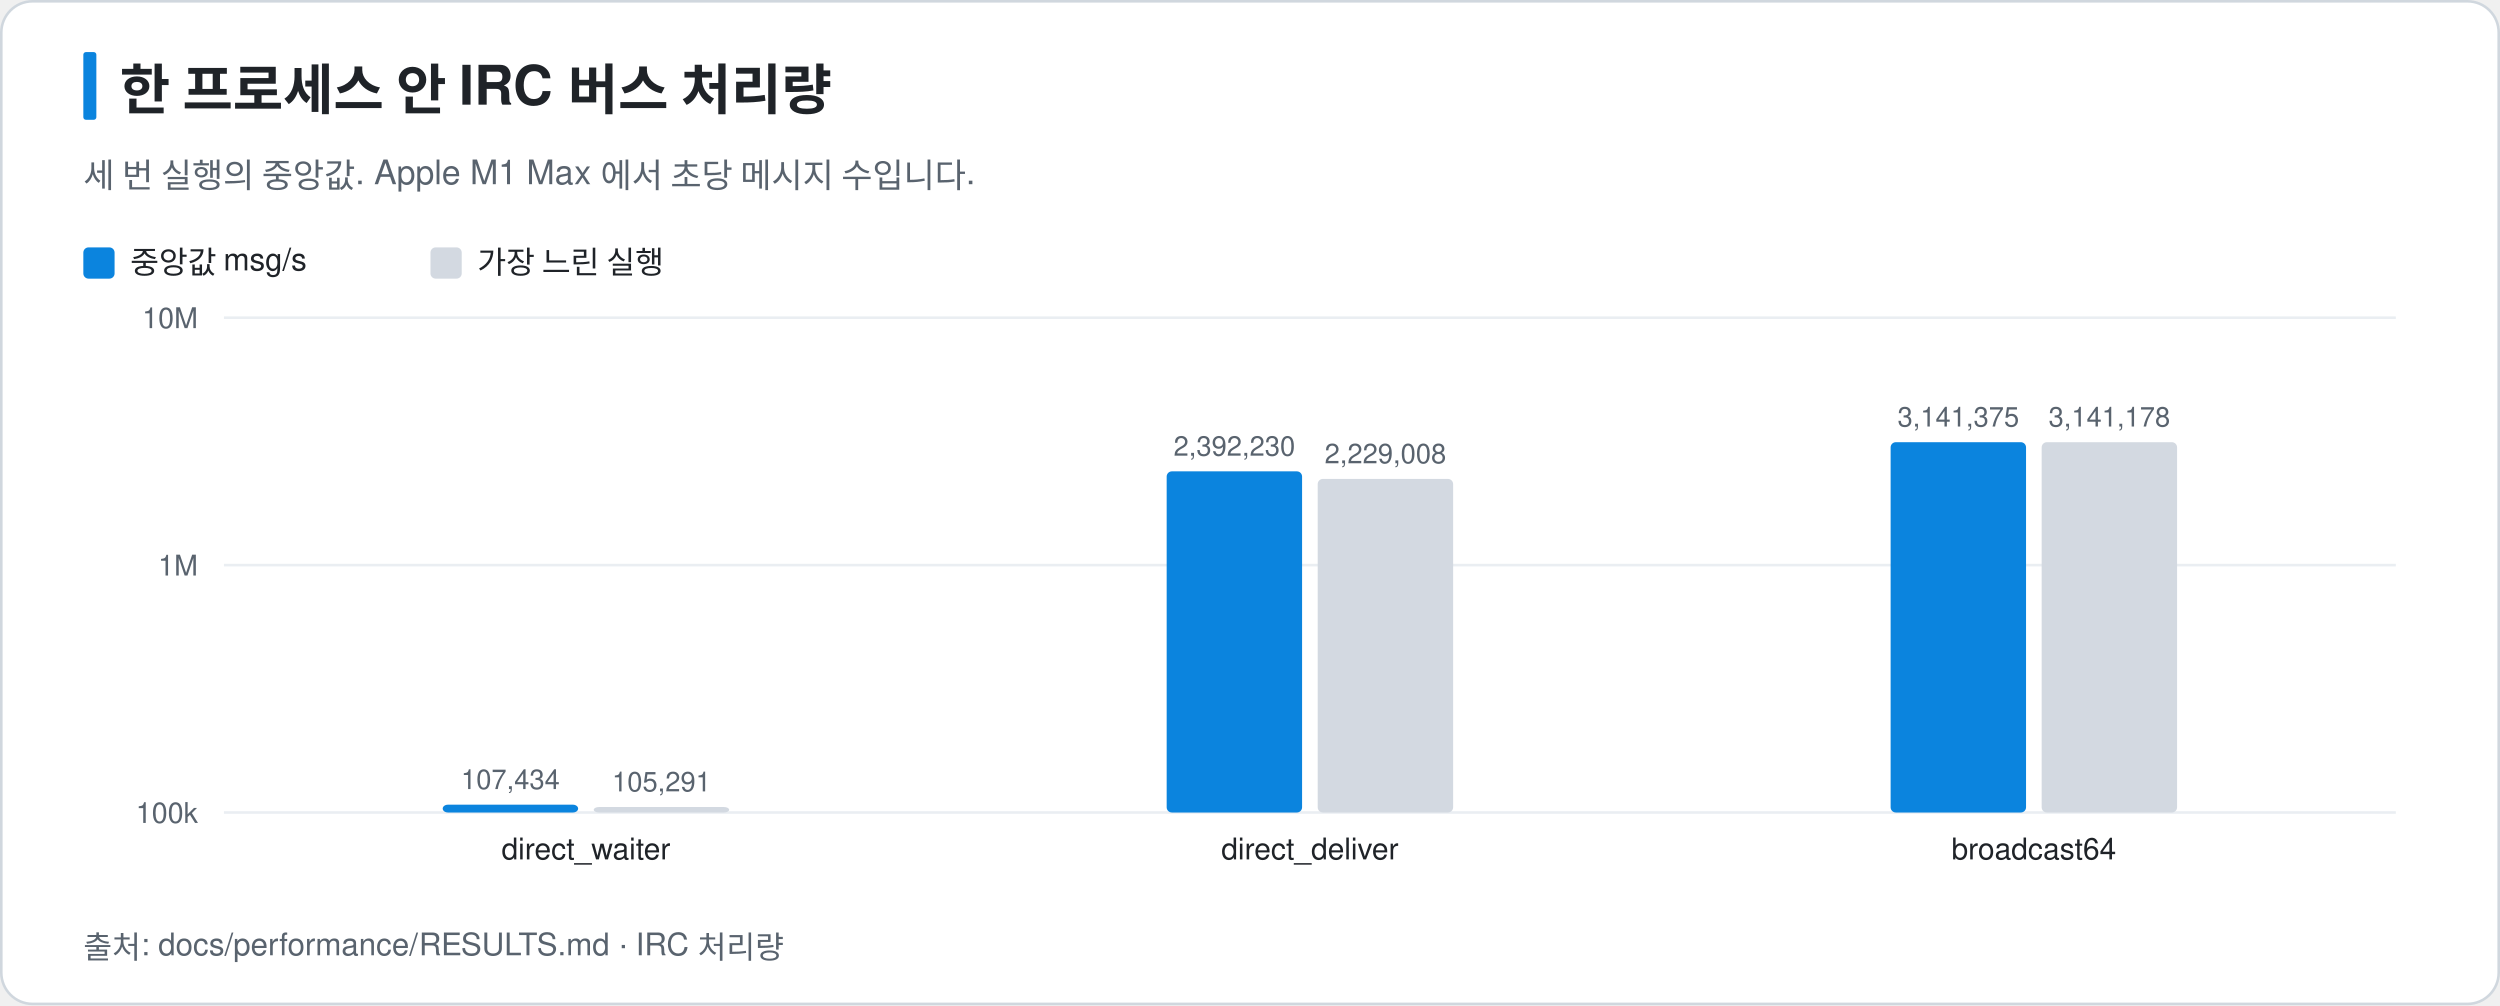
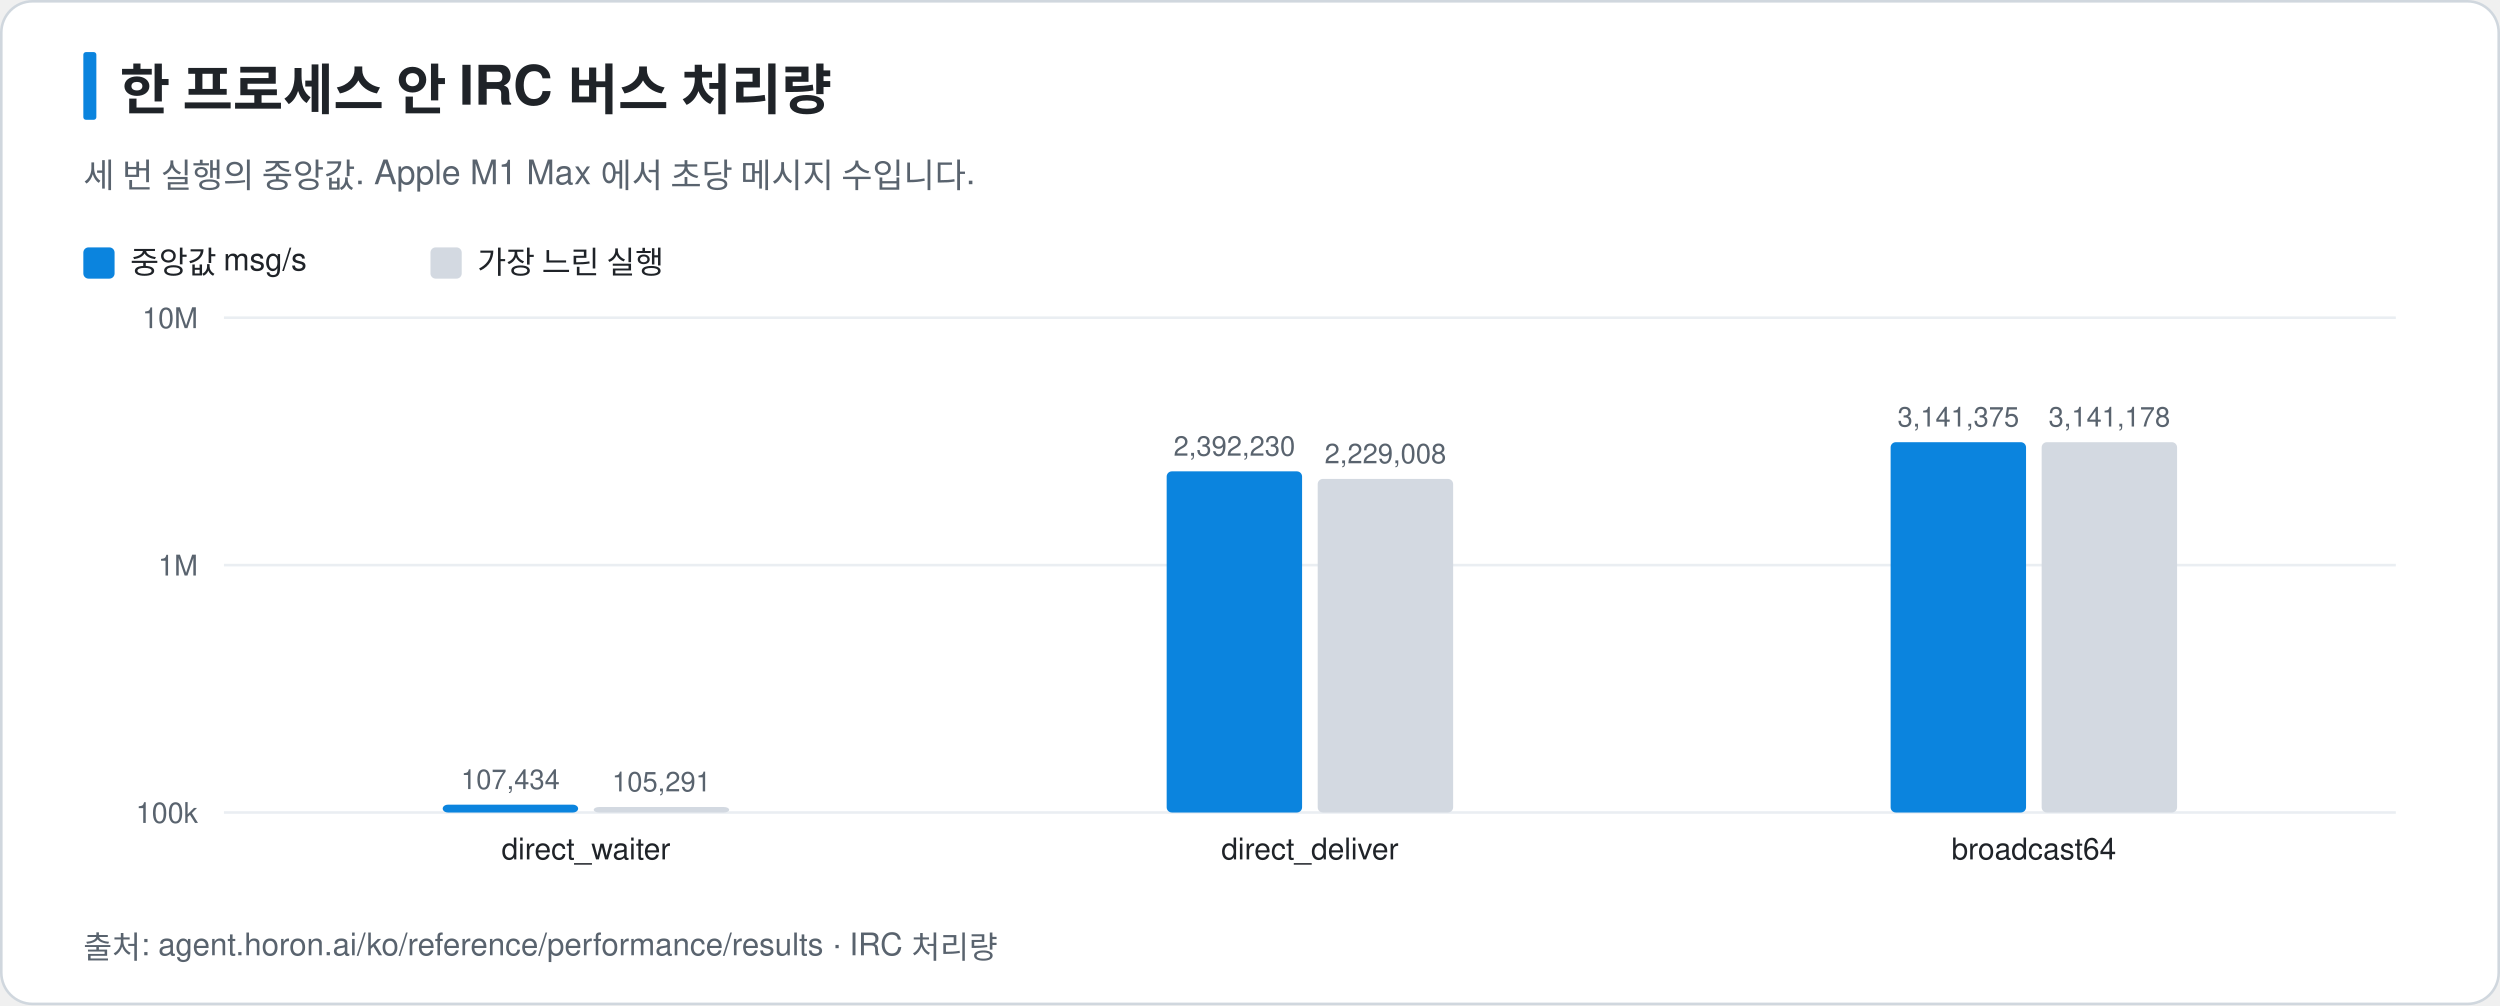
<svg xmlns="http://www.w3.org/2000/svg" width="960" height="386" viewBox="0 0 960 386" font-family="-apple-system, BlinkMacSystemFont, 'Segoe UI', 'Noto Sans KR', 'Apple SD Gothic Neo', Helvetica, Arial, sans-serif" role="img">
  <rect x="0.5" y="0.5" width="959" height="385" rx="12" fill="#ffffff" stroke="#d0d7de" />
  <rect x="32" y="20" width="5" height="26" rx="1" fill="#0b84de" />
  <text x="46.0" y="42.0" font-size="21" fill="#1f2328" text-anchor="start" font-weight="bold">한 프로세스 안 IRC 버스 처리량</text>
  <text x="32.0" y="72.0" font-size="13" fill="#59636e" text-anchor="start" font-weight="normal">세 번 실행의 중앙값. Apple M1 Max 에서 초당 메시지 수입니다.</text>
  <rect x="32.0" y="95.0" width="12" height="12" rx="2" fill="#0b84de" />
  <text x="50.0" y="105.0" font-size="12" fill="#1f2328" text-anchor="start" font-weight="normal">중앙값 msg/s</text>
  <rect x="165.3" y="95.0" width="12" height="12" rx="2" fill="#d3d9e1" />
  <text x="183.3" y="105.0" font-size="12" fill="#1f2328" text-anchor="start" font-weight="normal">가장 느린 실행</text>
  <line x1="86.0" y1="312.0" x2="920.0" y2="312.0" stroke="#eaeef2" />
  <text x="76.0" y="316.0" font-size="11" fill="#59636e" text-anchor="end" font-weight="normal">100k</text>
  <line x1="86.0" y1="217.0" x2="920.0" y2="217.0" stroke="#eaeef2" />
  <text x="76.0" y="221.0" font-size="11" fill="#59636e" text-anchor="end" font-weight="normal">1M</text>
  <line x1="86.0" y1="122.0" x2="920.0" y2="122.0" stroke="#eaeef2" />
  <text x="76.0" y="126.0" font-size="11" fill="#59636e" text-anchor="end" font-weight="normal">10M</text>
  <rect x="170.0" y="309.0" width="52.0" height="3.0" rx="2" fill="#0b84de" />
  <text x="196.0" y="303.0" font-size="10.5" fill="#59636e" text-anchor="middle" font-weight="normal">107,434</text>
  <rect x="228.0" y="309.9" width="52.0" height="2.1" rx="2" fill="#d3d9e1" />
  <text x="254.0" y="303.9" font-size="10.5" fill="#59636e" text-anchor="middle" font-weight="normal">105,291</text>
  <text x="225.0" y="330.0" font-size="11.5" fill="#1f2328" text-anchor="middle" font-weight="normal">direct_waiter</text>
  <rect x="448.0" y="181.0" width="52.0" height="131.0" rx="2" fill="#0b84de" />
  <text x="474.0" y="175.0" font-size="10.5" fill="#59636e" text-anchor="middle" font-weight="normal">2,392,230</text>
  <rect x="506.0" y="183.9" width="52.0" height="128.1" rx="2" fill="#d3d9e1" />
  <text x="532.0" y="177.9" font-size="10.5" fill="#59636e" text-anchor="middle" font-weight="normal">2,229,008</text>
  <text x="503.0" y="330.0" font-size="11.5" fill="#1f2328" text-anchor="middle" font-weight="normal">direct_deliver</text>
  <rect x="726.0" y="169.8" width="52.0" height="142.2" rx="2" fill="#0b84de" />
  <text x="752.0" y="163.8" font-size="10.5" fill="#59636e" text-anchor="middle" font-weight="normal">3,141,375</text>
  <rect x="784.0" y="169.8" width="52.0" height="142.2" rx="2" fill="#d3d9e1" />
  <text x="810.0" y="163.8" font-size="10.5" fill="#59636e" text-anchor="middle" font-weight="normal">3,141,178</text>
  <text x="781.0" y="330.0" font-size="11.5" fill="#1f2328" text-anchor="middle" font-weight="normal">broadcast64</text>
-   <text x="32.0" y="368.0" font-size="12" fill="#59636e" text-anchor="start" font-weight="normal">출처: docs/performance/RESULTS.md · IRC 처리량</text>
+   <text x="32.0" y="368.0" font-size="12" fill="#59636e" text-anchor="start" font-weight="normal">출처: agent.horon.ai/ko/reference/performance/results · IRC 처리량</text>
</svg>
